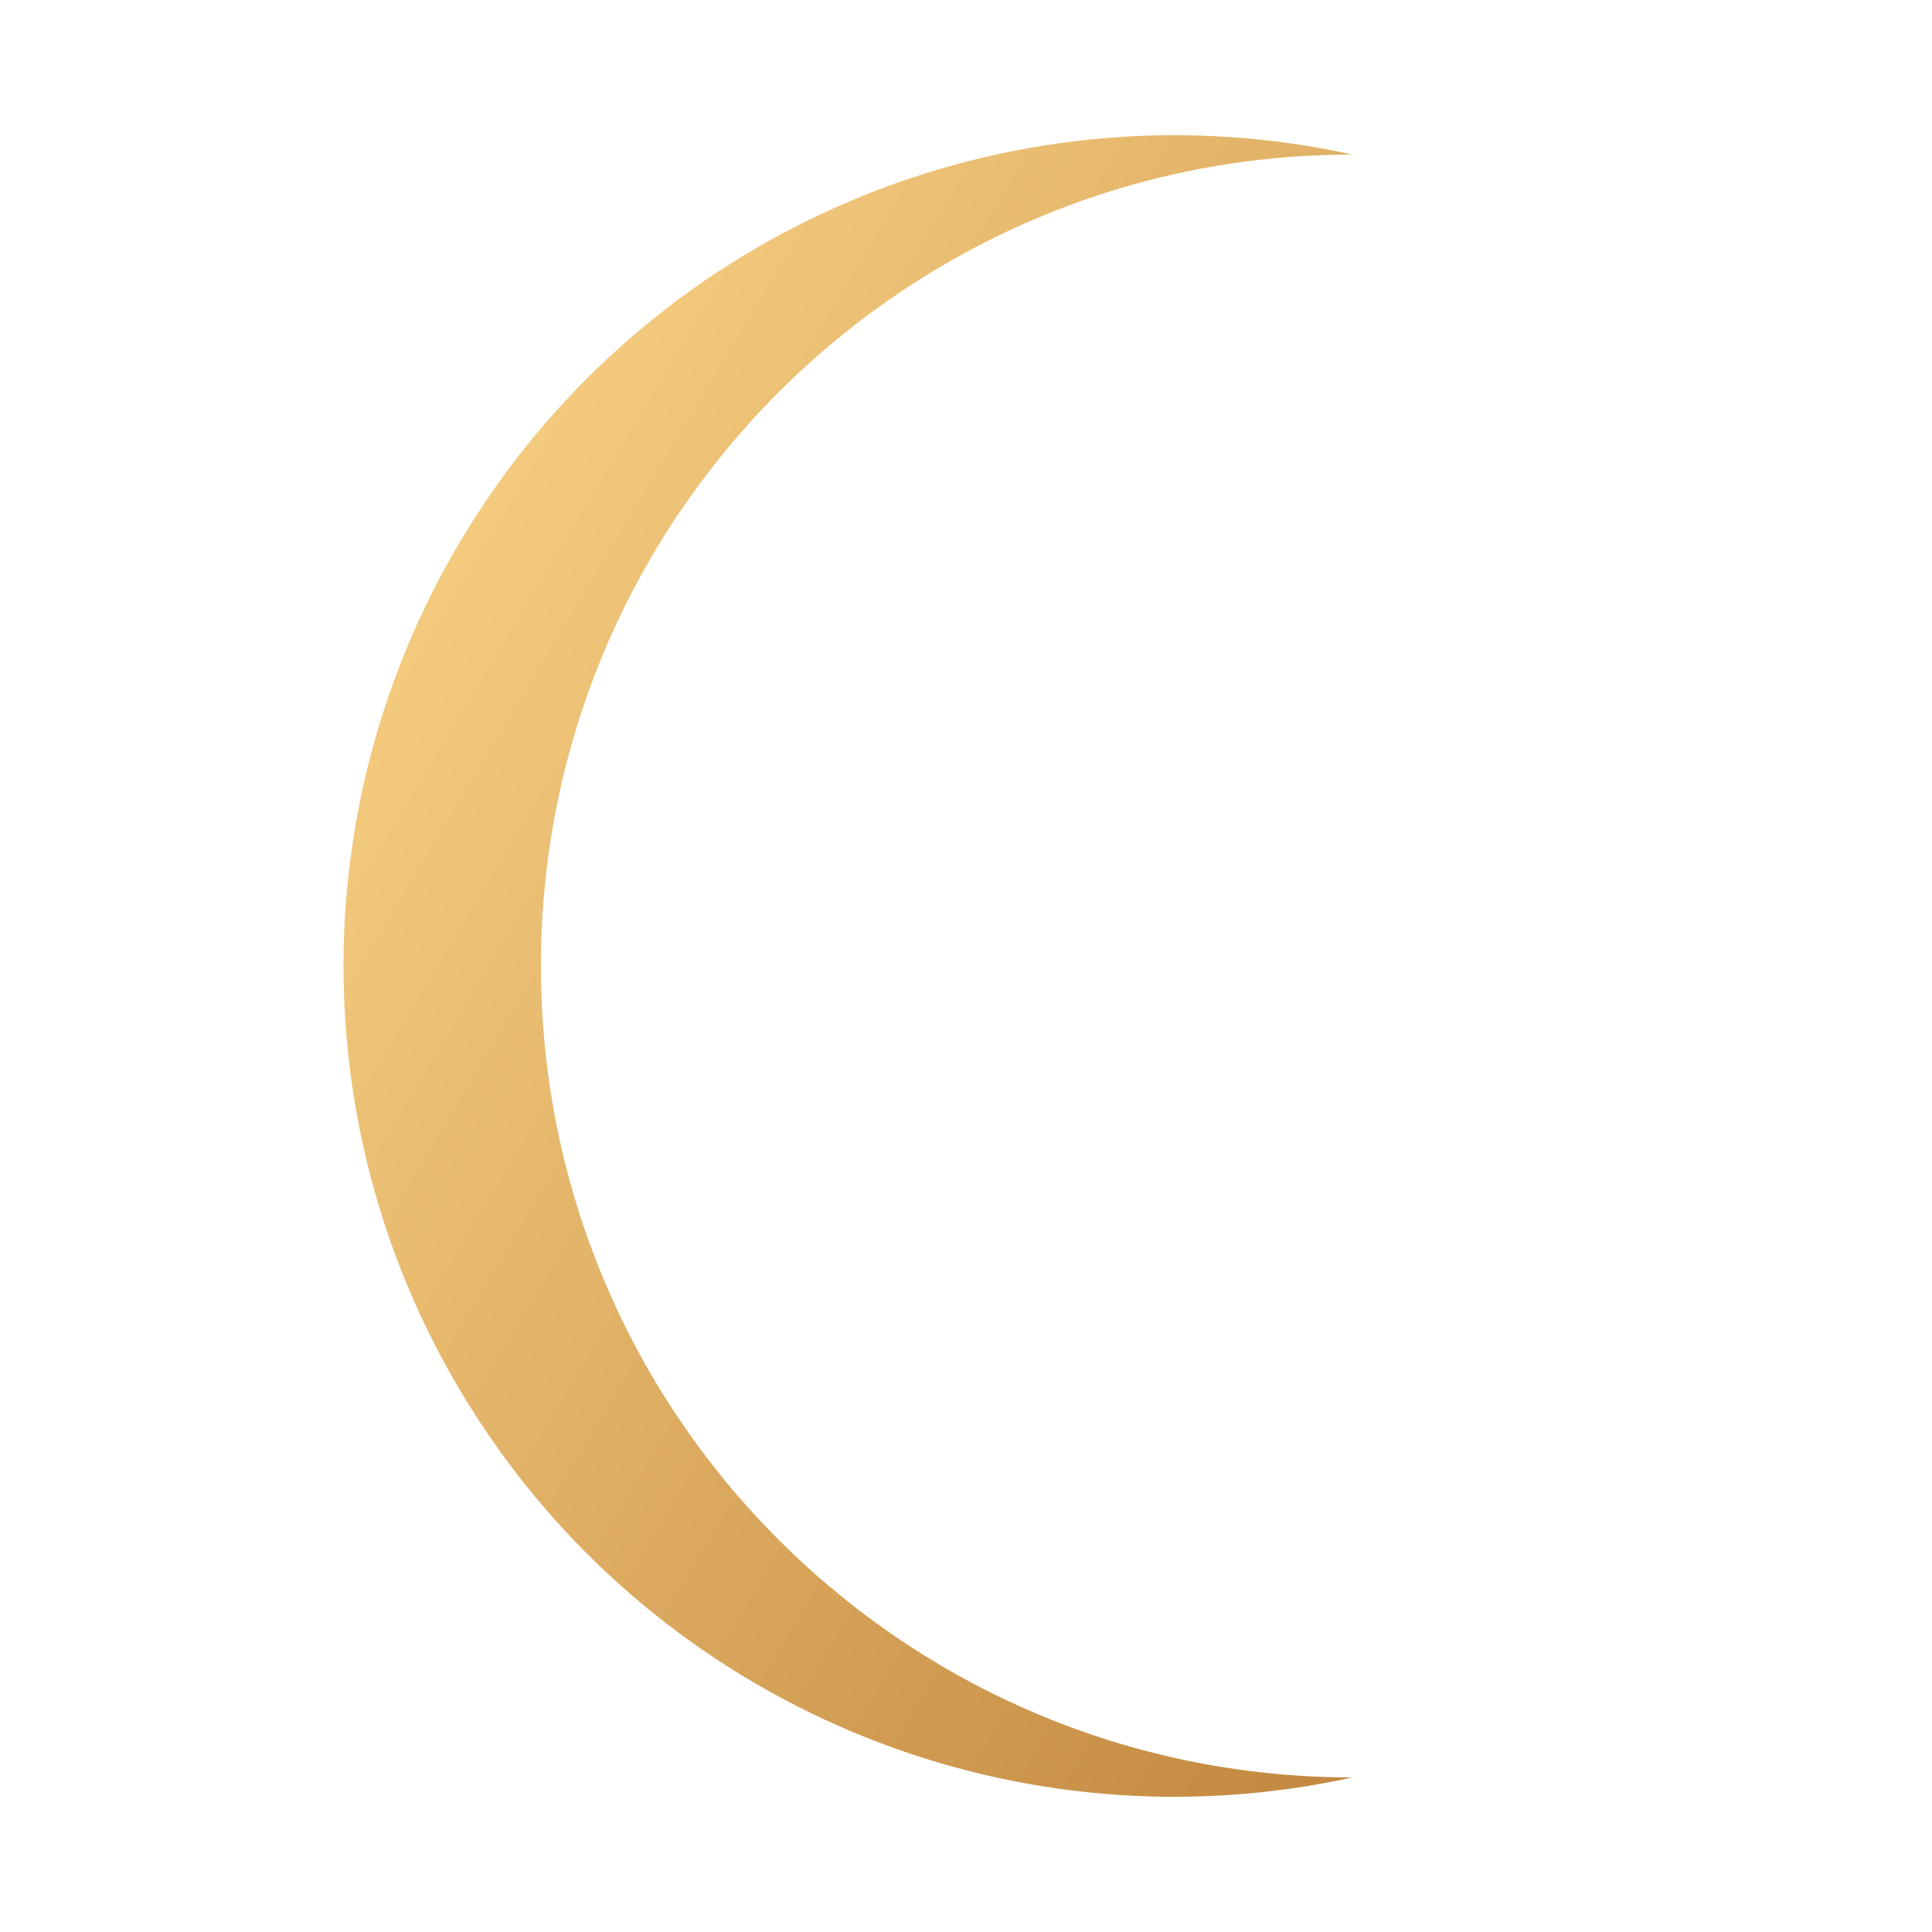
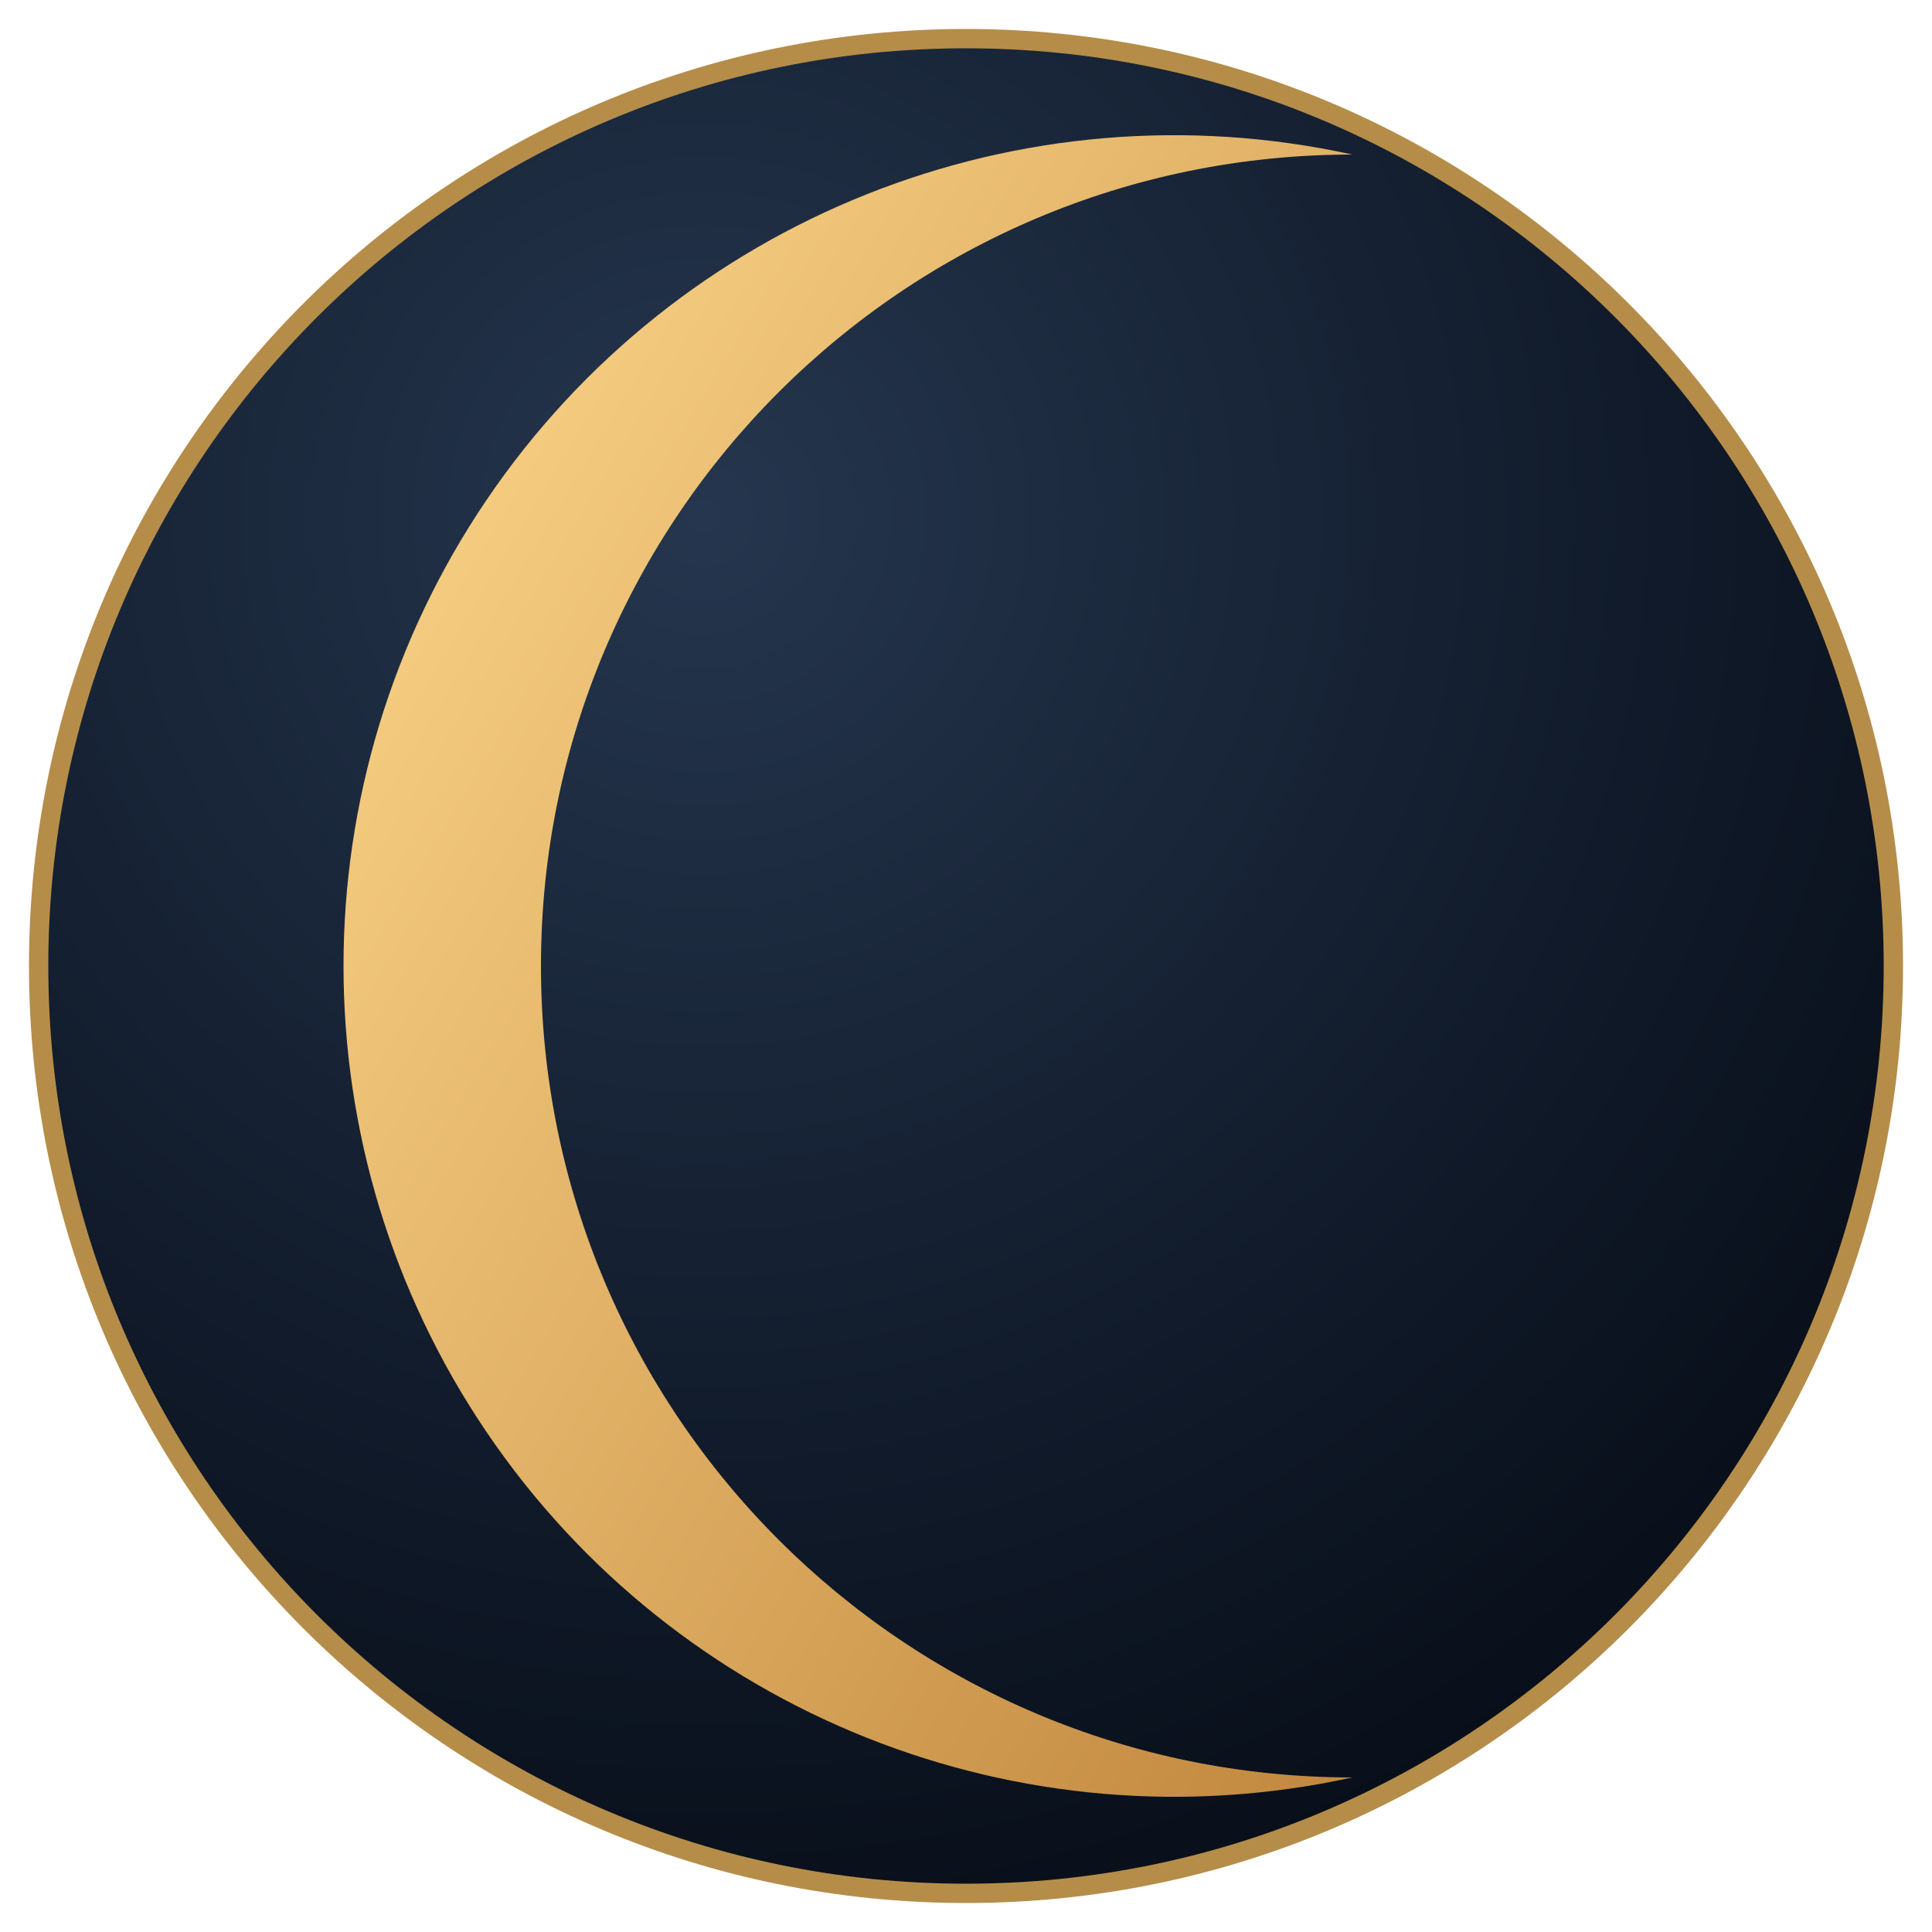
<svg xmlns="http://www.w3.org/2000/svg" viewBox="0 0 100 100">
  <defs>
    <linearGradient id="gold" x2="1" y2="1">
      <stop stop-color="#ffda8d" />
      <stop offset="1" stop-color="#c1873e" />
    </linearGradient>
+     <radialGradient id="night" cx=".36" cy=".26" r=".82">
+       <stop stop-color="#25364e" />
+       <stop offset=".6" stop-color="#111b2b" />
+       <stop offset="1" stop-color="#070d17" />
+     </radialGradient>
  </defs>
+   <circle cx="50" cy="50" r="48" fill="url(#night)" stroke="#b58d49" stroke-width="1" />
  <path d="M70 8a43 43 0 1 0 0 84A40 40 0 0 1 70 8Z" fill="url(#gold)" />
</svg>
